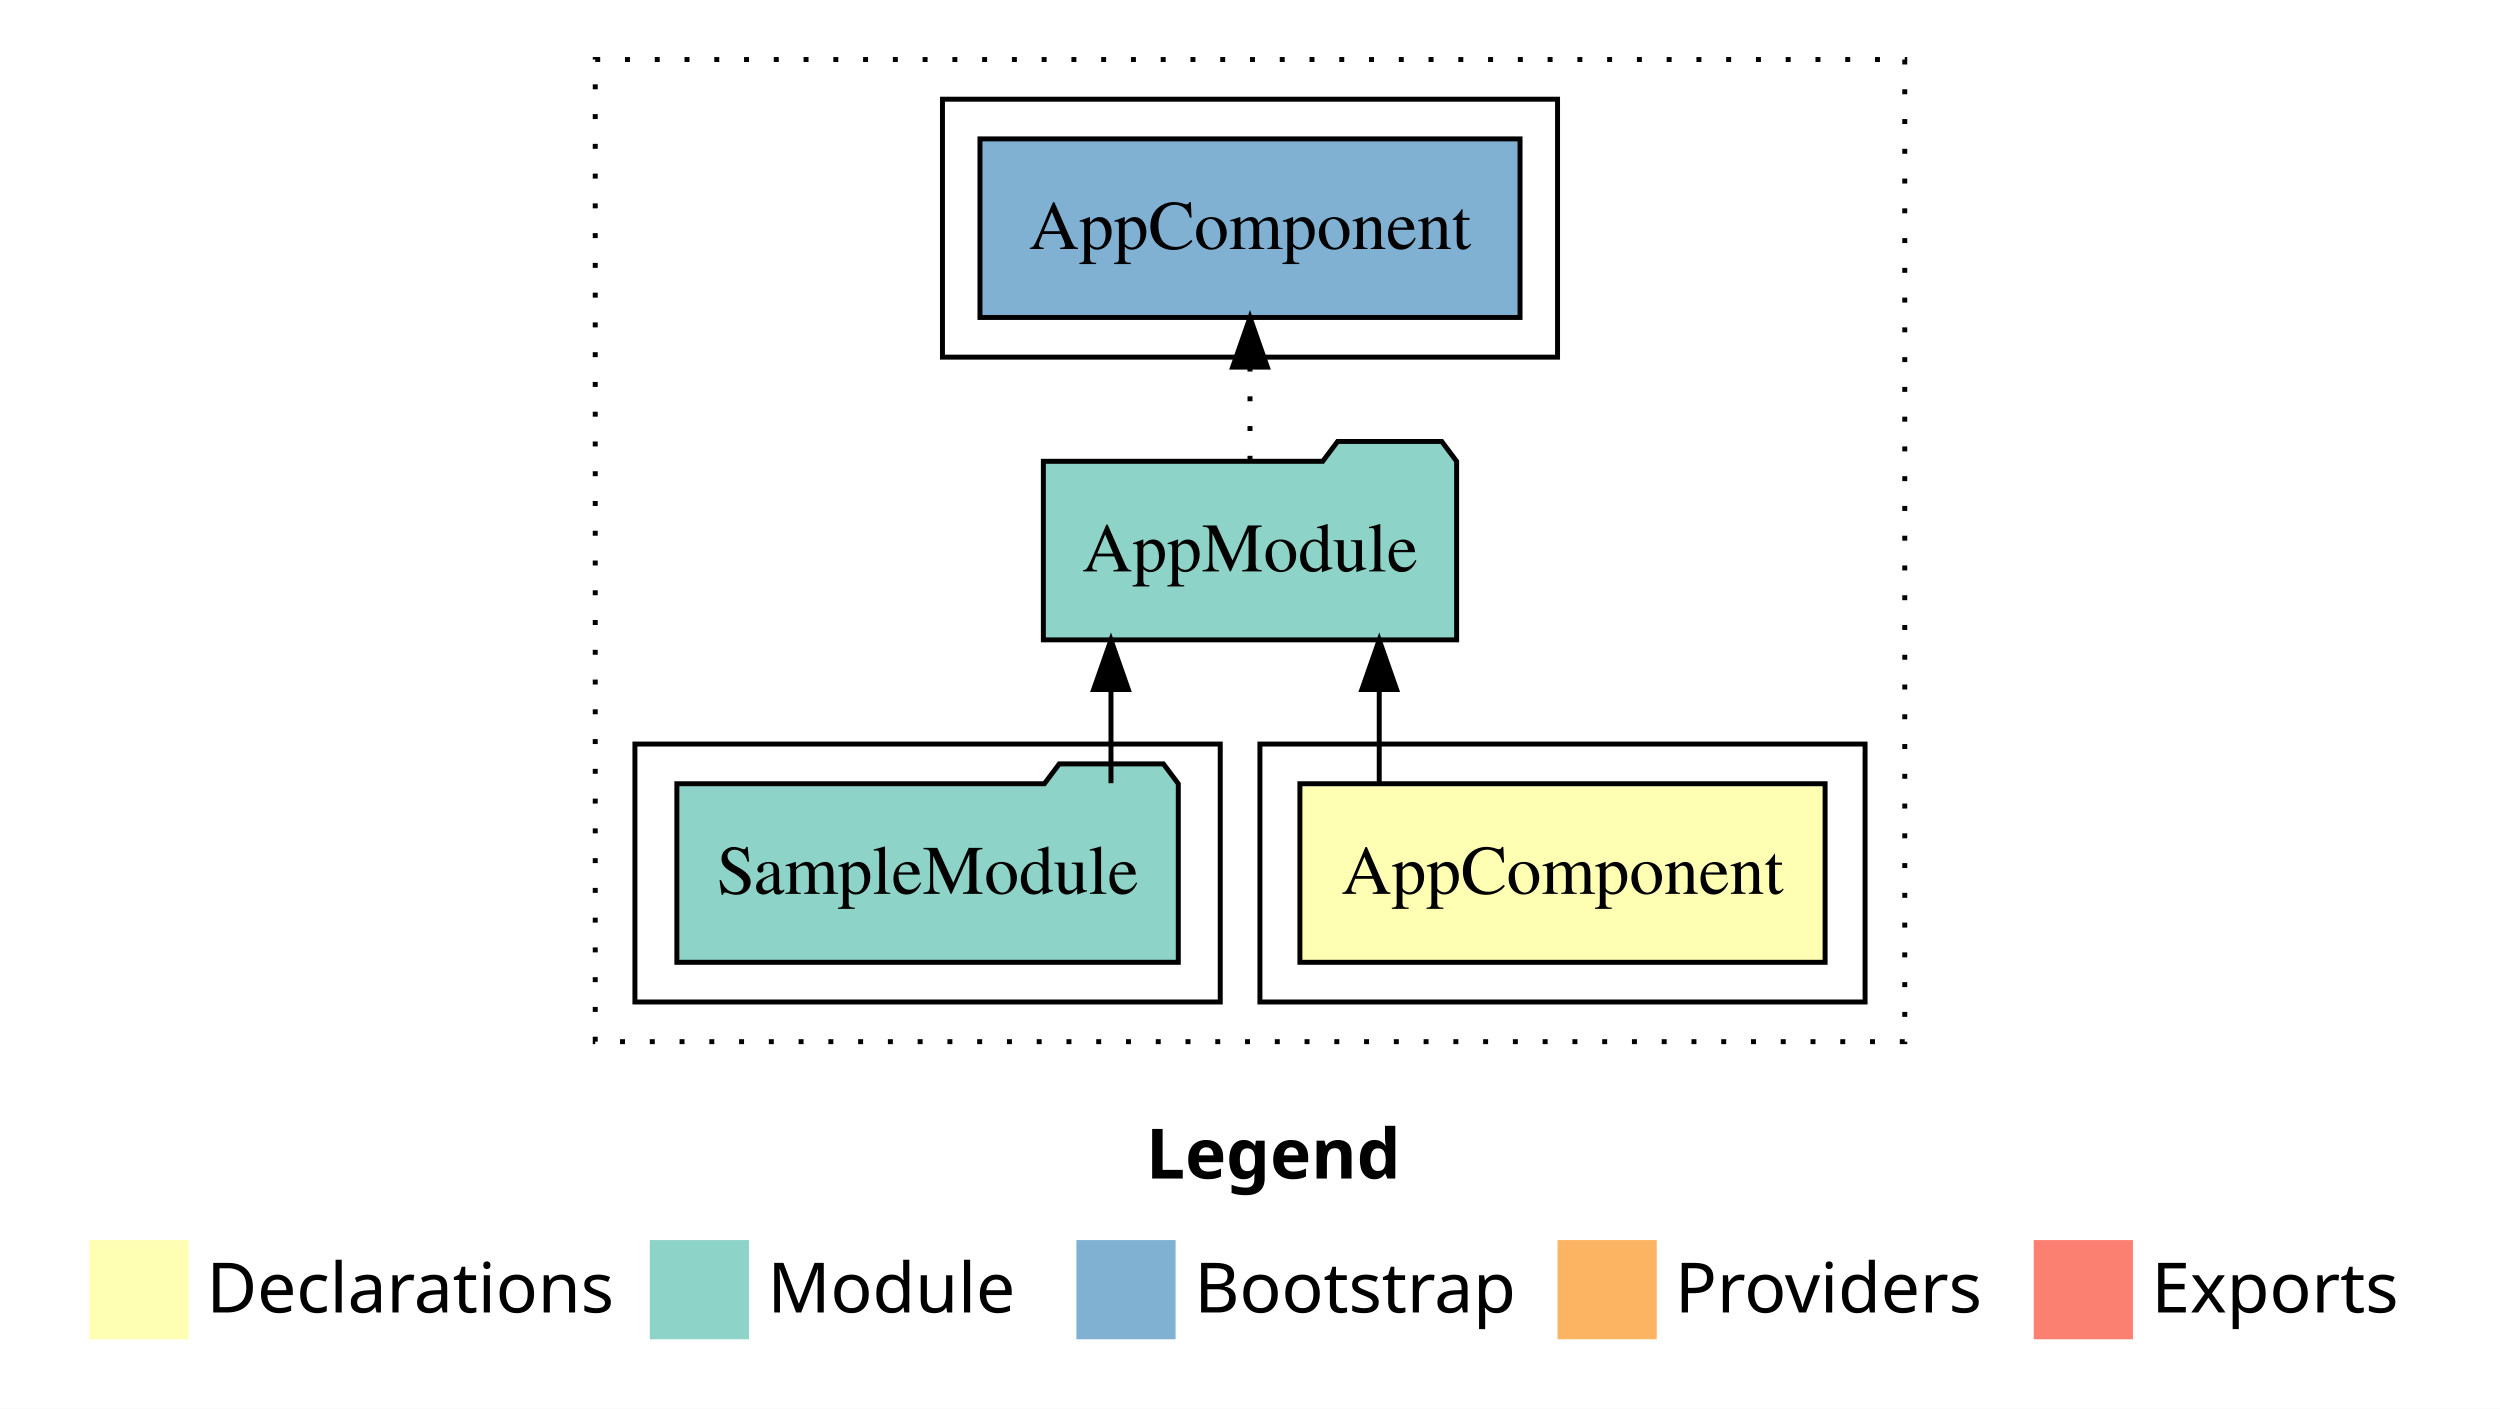
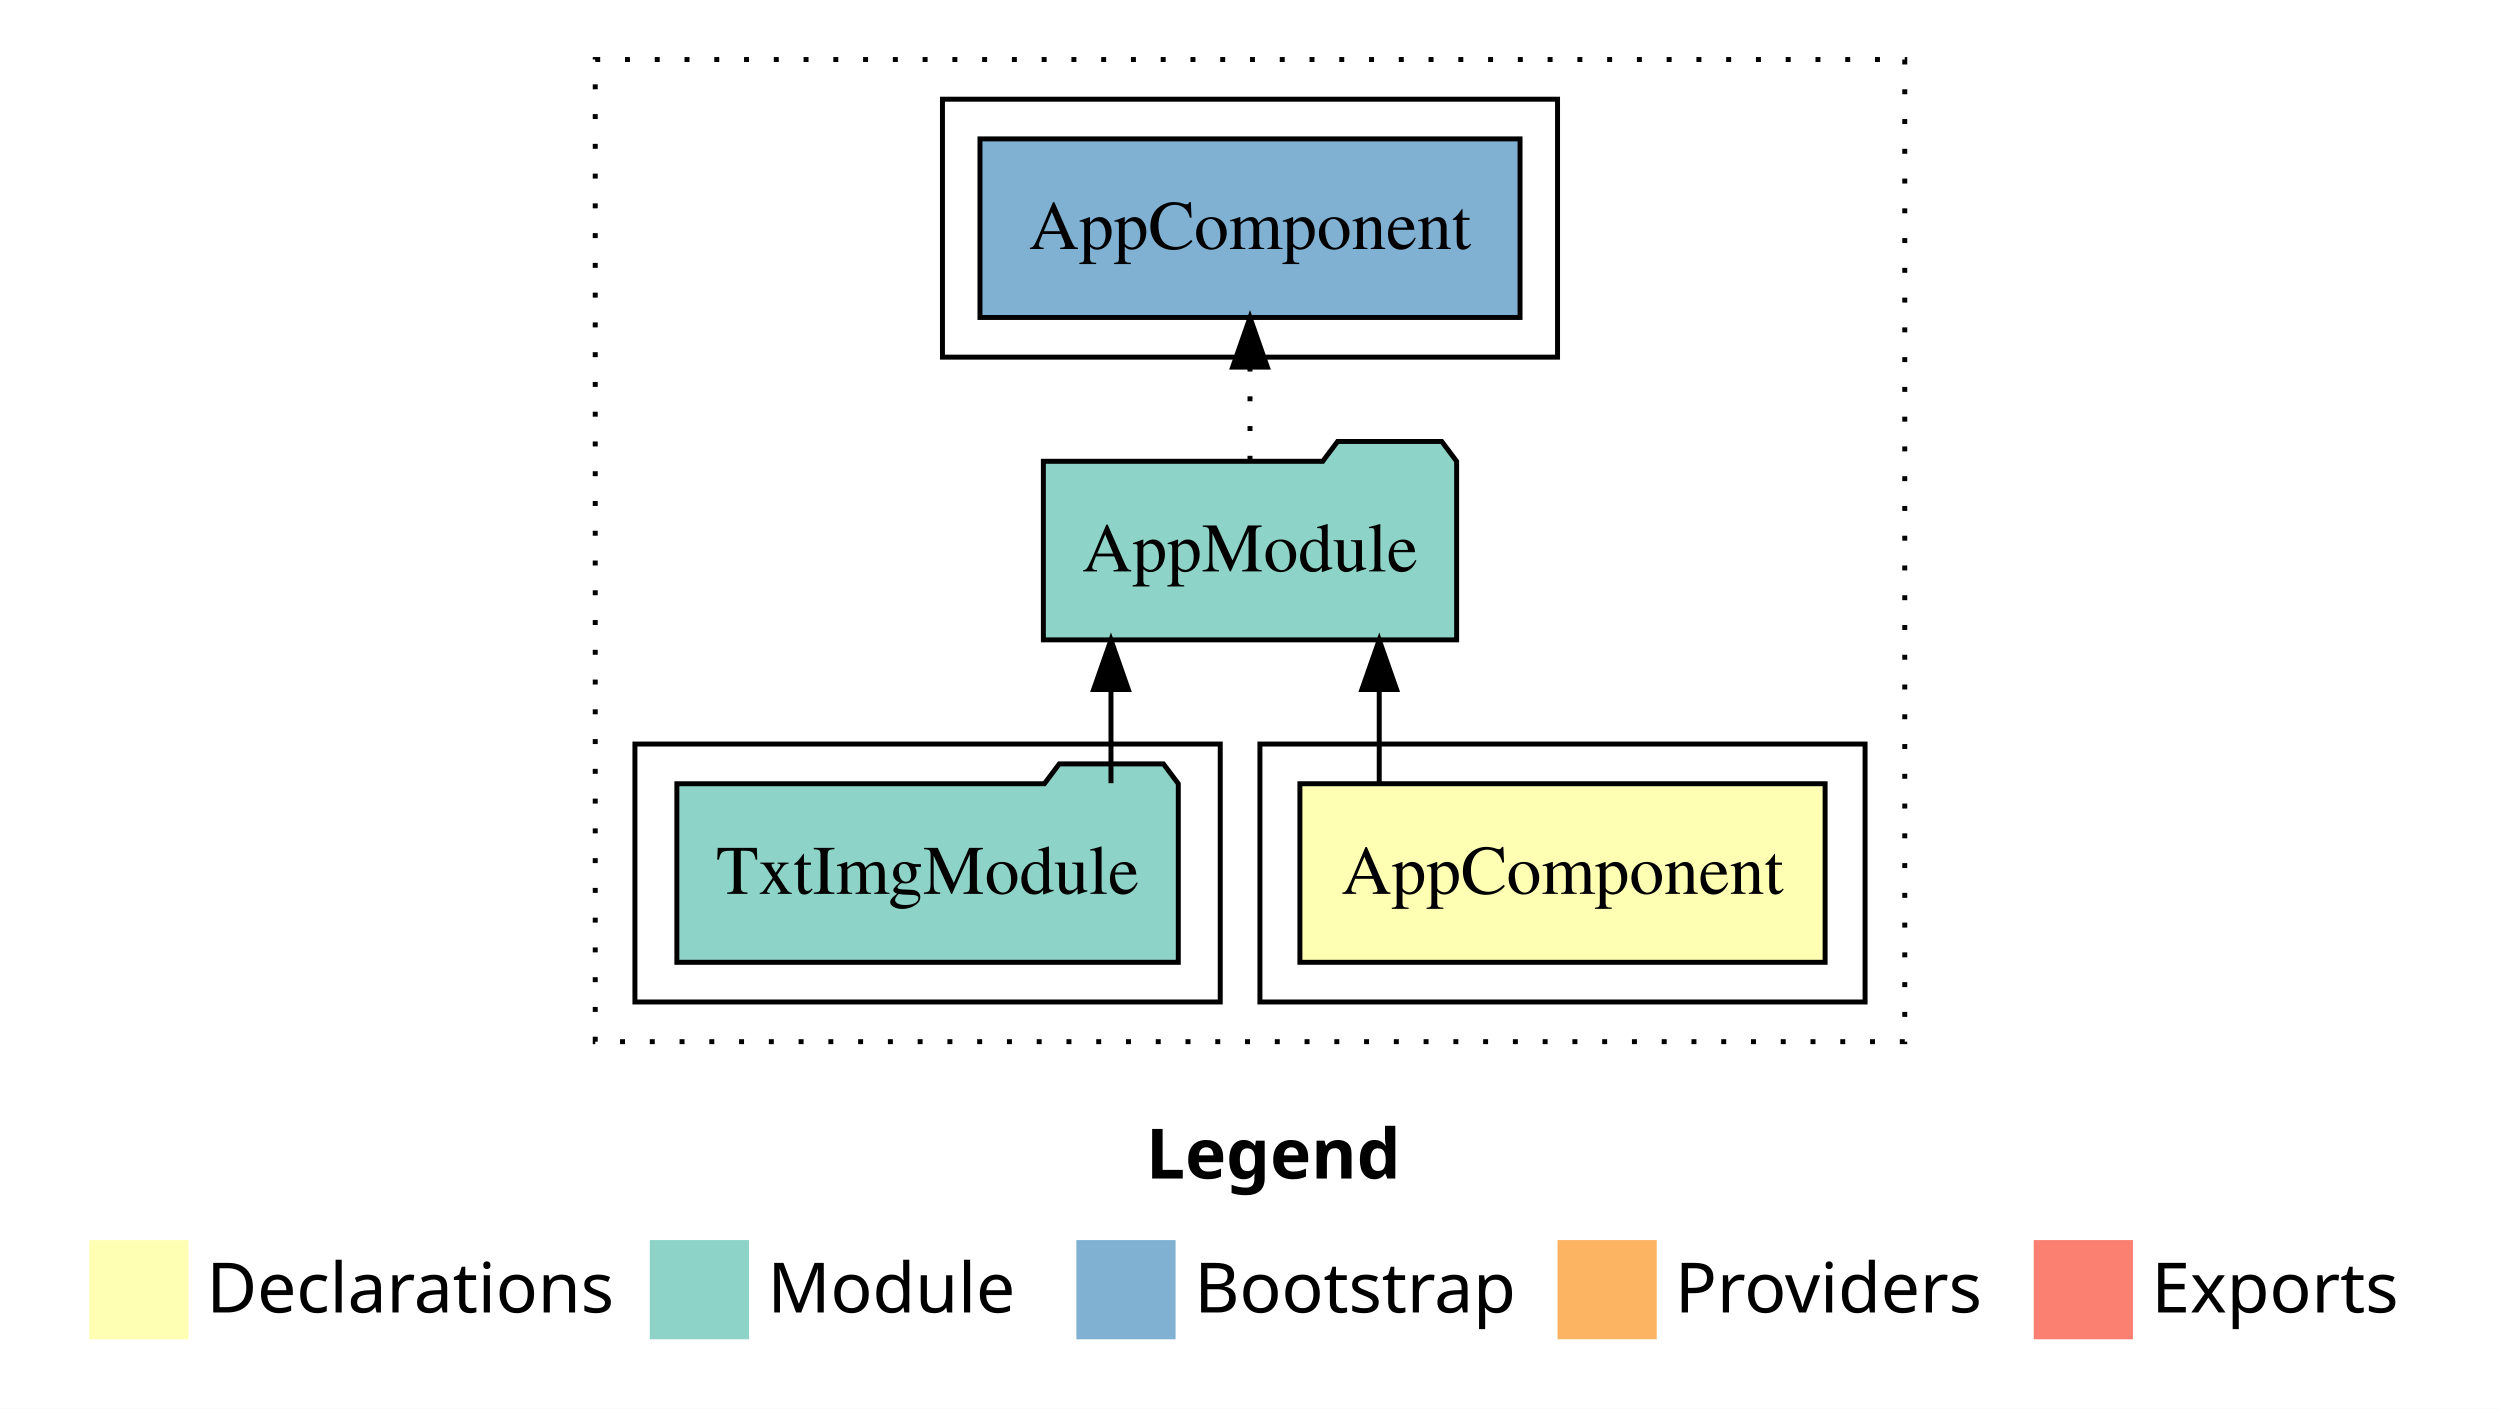
<svg xmlns="http://www.w3.org/2000/svg" width="504pt" height="284pt" viewBox="0.00 0.00 504.00 284.00">
  <g id="graph0" class="graph" transform="scale(1 1) rotate(0) translate(4 280)">
    <polygon fill="#ffffff" stroke="transparent" points="-4,4 -4,-280 500,-280 500,4 -4,4" />
    <text text-anchor="start" x="227.009" y="-42.4" font-family="sans-serif" font-weight="bold" font-size="14.00" fill="#000000">Legend</text>
    <polygon fill="#ffffb3" stroke="transparent" points="14,-10 14,-30 34,-30 34,-10 14,-10" />
    <text text-anchor="start" x="37.629" y="-15.4" font-family="sans-serif" font-size="14.00" fill="#000000">  Declarations</text>
    <polygon fill="#8dd3c7" stroke="transparent" points="127,-10 127,-30 147,-30 147,-10 127,-10" />
    <text text-anchor="start" x="150.725" y="-15.4" font-family="sans-serif" font-size="14.00" fill="#000000">  Module</text>
    <polygon fill="#80b1d3" stroke="transparent" points="213,-10 213,-30 233,-30 233,-10 213,-10" />
    <text text-anchor="start" x="236.781" y="-15.4" font-family="sans-serif" font-size="14.00" fill="#000000">  Bootstrap</text>
    <polygon fill="#fdb462" stroke="transparent" points="310,-10 310,-30 330,-30 330,-10 310,-10" />
    <text text-anchor="start" x="333.673" y="-15.4" font-family="sans-serif" font-size="14.00" fill="#000000">  Providers</text>
    <polygon fill="#fb8072" stroke="transparent" points="406,-10 406,-30 426,-30 426,-10 406,-10" />
    <text text-anchor="start" x="429.726" y="-15.4" font-family="sans-serif" font-size="14.00" fill="#000000">  Exports</text>
    <g id="clust1" class="cluster">
      <polygon fill="none" stroke="#000000" stroke-dasharray="1,5" points="116,-70 116,-268 380,-268 380,-70 116,-70" />
    </g>
    <g id="clust2" class="cluster">
      <polygon fill="none" stroke="#000000" points="250,-78 250,-130 372,-130 372,-78 250,-78" />
    </g>
    <g id="clust4" class="cluster">
      <polygon fill="none" stroke="#000000" points="124,-78 124,-130 242,-130 242,-78 124,-78" />
    </g>
    <g id="clust6" class="cluster">
      <polygon fill="none" stroke="#000000" points="186,-208 186,-260 310,-260 310,-208 186,-208" />
    </g>
    <g id="node1" class="node">
      <polygon fill="#ffffb3" stroke="#000000" points="363.94,-122 258.06,-122 258.06,-86 363.94,-86 363.94,-122" />
      <text text-anchor="middle" x="311" y="-99.8" font-family="Times,serif" font-size="14.00" fill="#000000">AppComponent</text>
    </g>
    <g id="node2" class="node">
      <polygon fill="#8dd3c7" stroke="#000000" points="289.657,-187 286.657,-191 265.657,-191 262.657,-187 206.343,-187 206.343,-151 289.657,-151 289.657,-187" />
      <text text-anchor="middle" x="248" y="-164.8" font-family="Times,serif" font-size="14.00" fill="#000000">AppModule</text>
    </g>
    <g id="edge1" class="edge">
      <path fill="none" stroke="#000000" d="M274.054,-122.106C274.054,-122.106 274.054,-140.991 274.054,-140.991" />
      <polygon fill="#000000" stroke="#000000" points="270.554,-140.991 274.054,-150.991 277.554,-140.991 270.554,-140.991" />
    </g>
    <g id="node4" class="node">
      <polygon fill="#80b1d3" stroke="#000000" points="302.439,-252 193.561,-252 193.561,-216 302.439,-216 302.439,-252" />
      <text text-anchor="middle" x="248" y="-229.8" font-family="Times,serif" font-size="14.00" fill="#000000">AppComponent </text>
    </g>
    <g id="edge3" class="edge">
      <path fill="none" stroke="#000000" stroke-dasharray="1,5" d="M248,-187.106C248,-187.106 248,-205.991 248,-205.991" />
      <polygon fill="#000000" stroke="#000000" points="244.5,-205.991 248,-215.991 251.5,-205.991 244.5,-205.991" />
    </g>
    <g id="node3" class="node">
-       <polygon fill="#8dd3c7" stroke="#000000" points="233.544,-122 230.544,-126 209.544,-126 206.544,-122 132.456,-122 132.456,-86 233.544,-86 233.544,-122" />
-       <text text-anchor="middle" x="183" y="-99.8" font-family="Times,serif" font-size="14.00" fill="#000000">SampleModule</text>
+       <polygon fill="#8dd3c7" stroke="#000000" points="233.545,-122 230.545,-126 209.545,-126 206.545,-122 132.455,-122 132.455,-86 233.545,-86 233.545,-122" />
+       <text text-anchor="middle" x="183" y="-99.8" font-family="Times,serif" font-size="14.00" fill="#000000">TxtImgModule</text>
    </g>
    <g id="edge2" class="edge">
      <path fill="none" stroke="#000000" d="M219.972,-122.106C219.972,-122.106 219.972,-140.991 219.972,-140.991" />
      <polygon fill="#000000" stroke="#000000" points="216.472,-140.991 219.972,-150.991 223.472,-140.991 216.472,-140.991" />
    </g>
  </g>
</svg>
